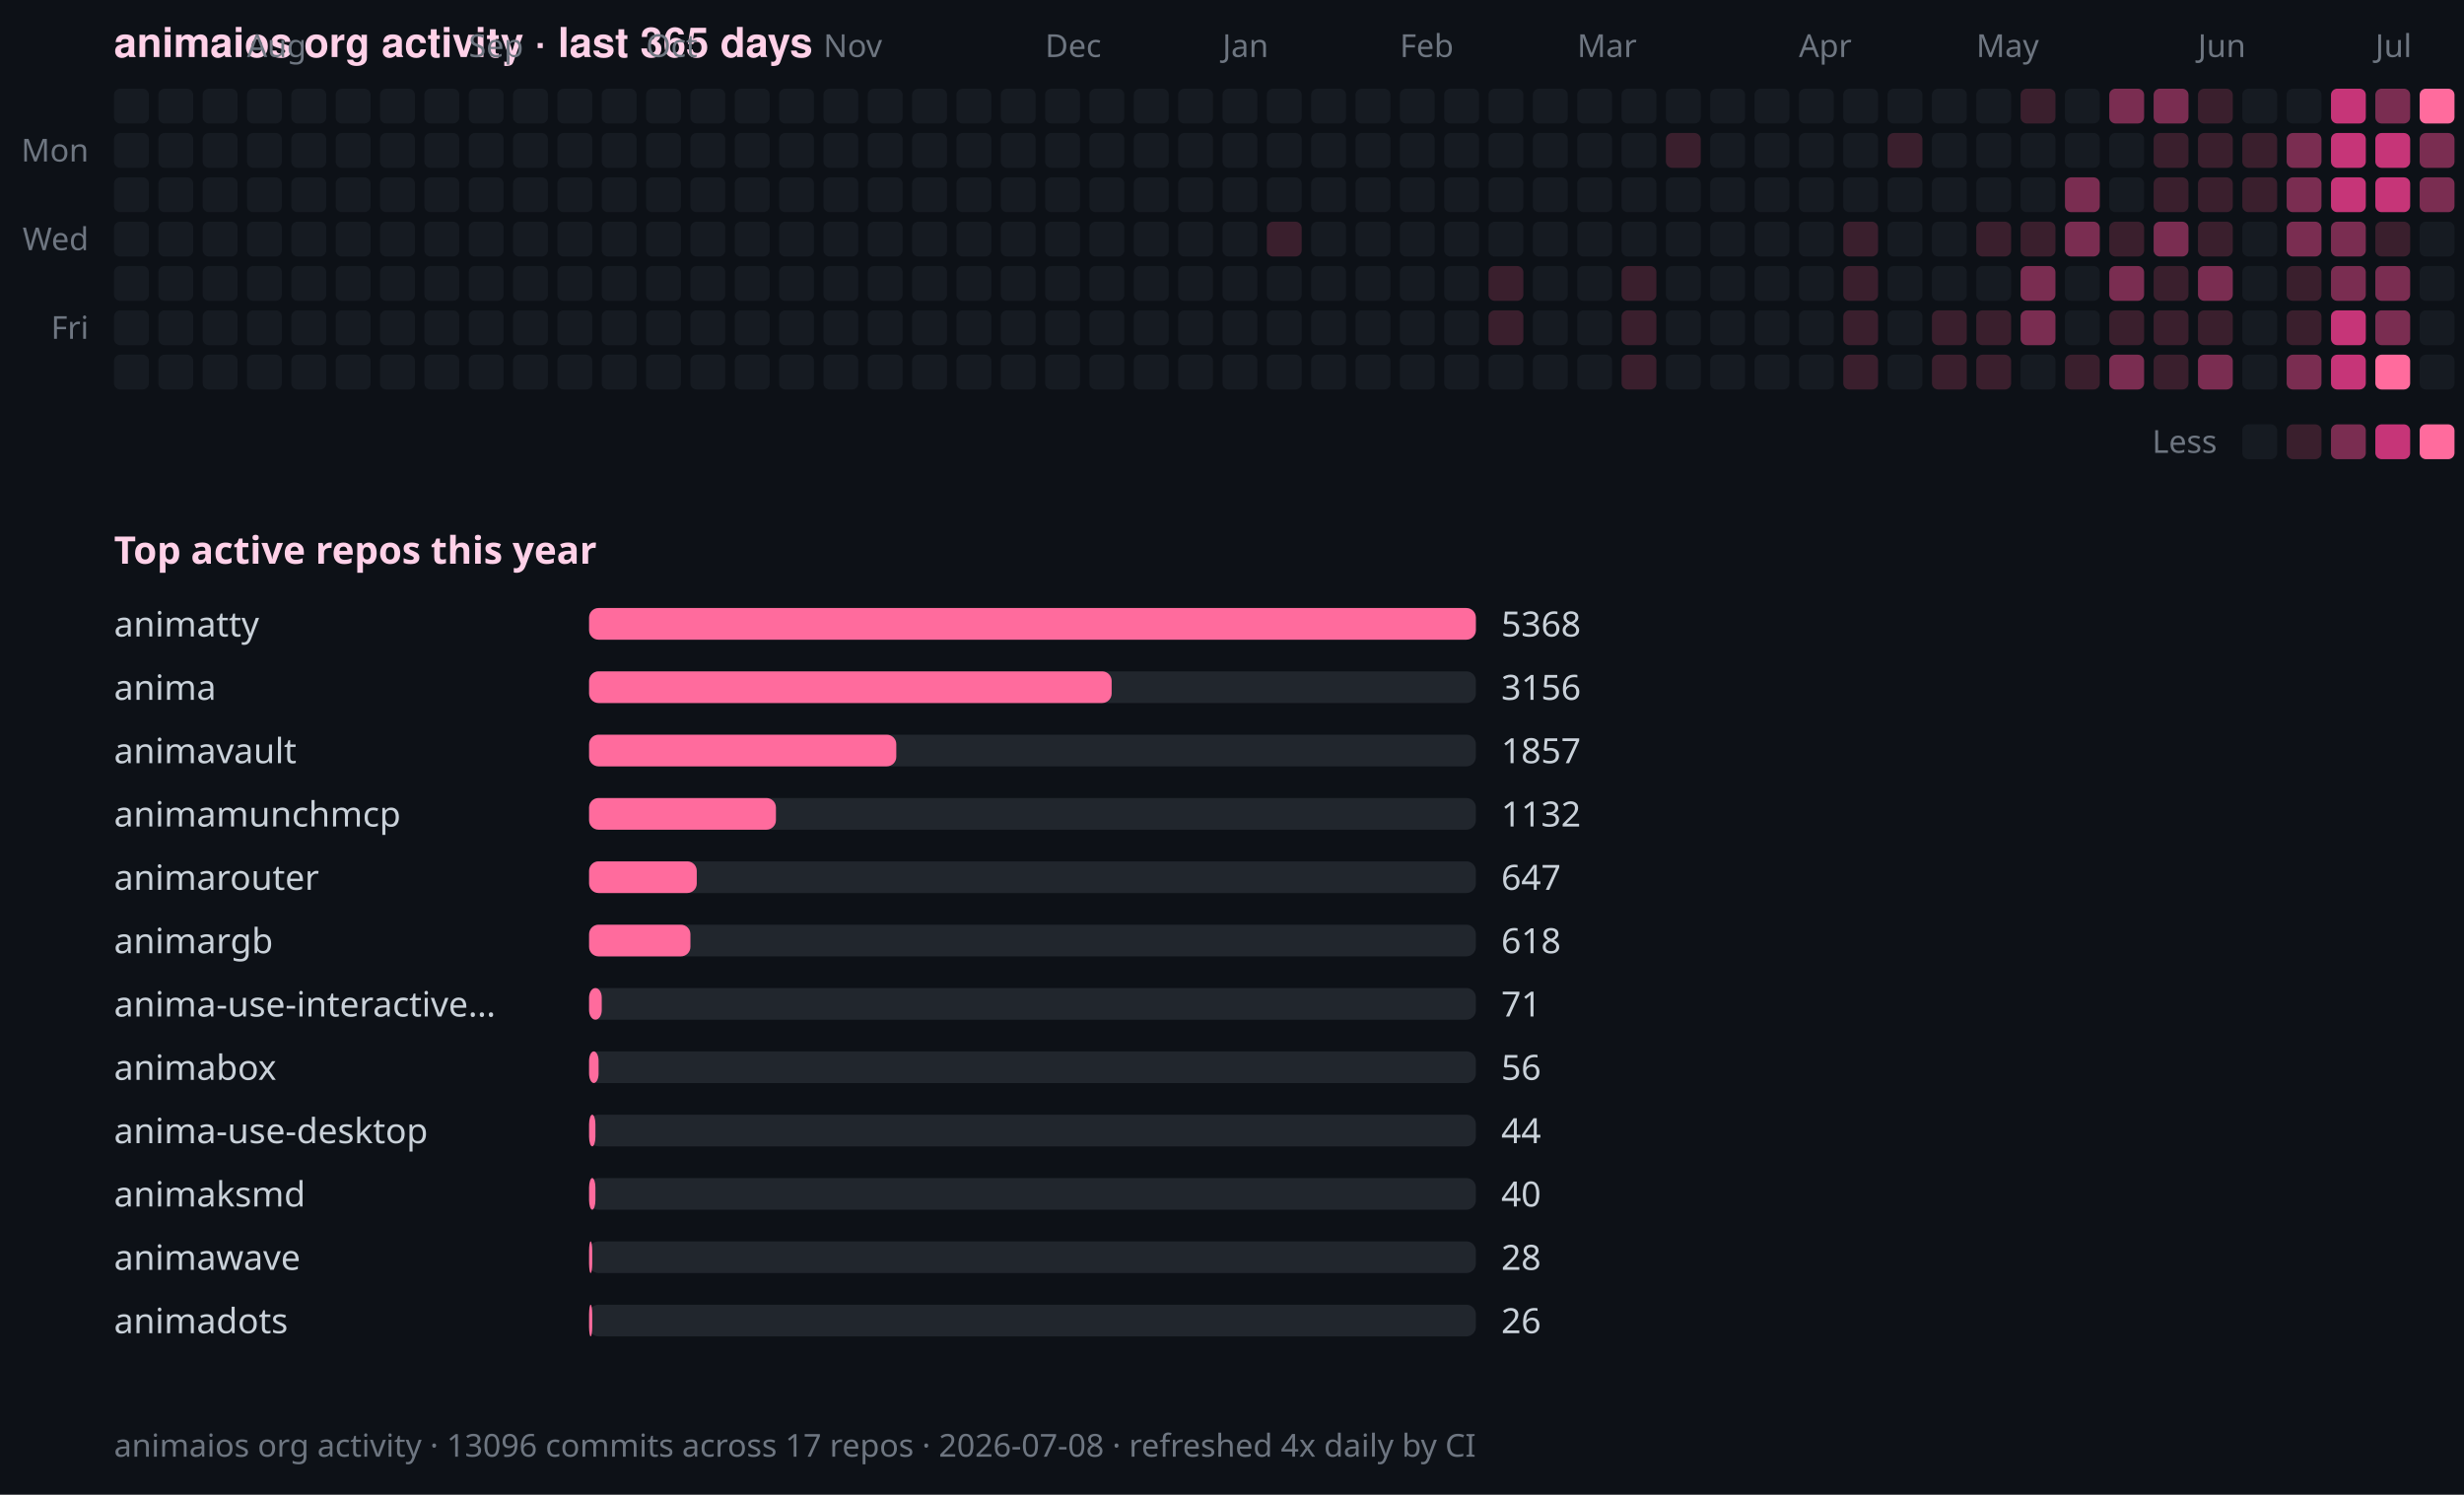
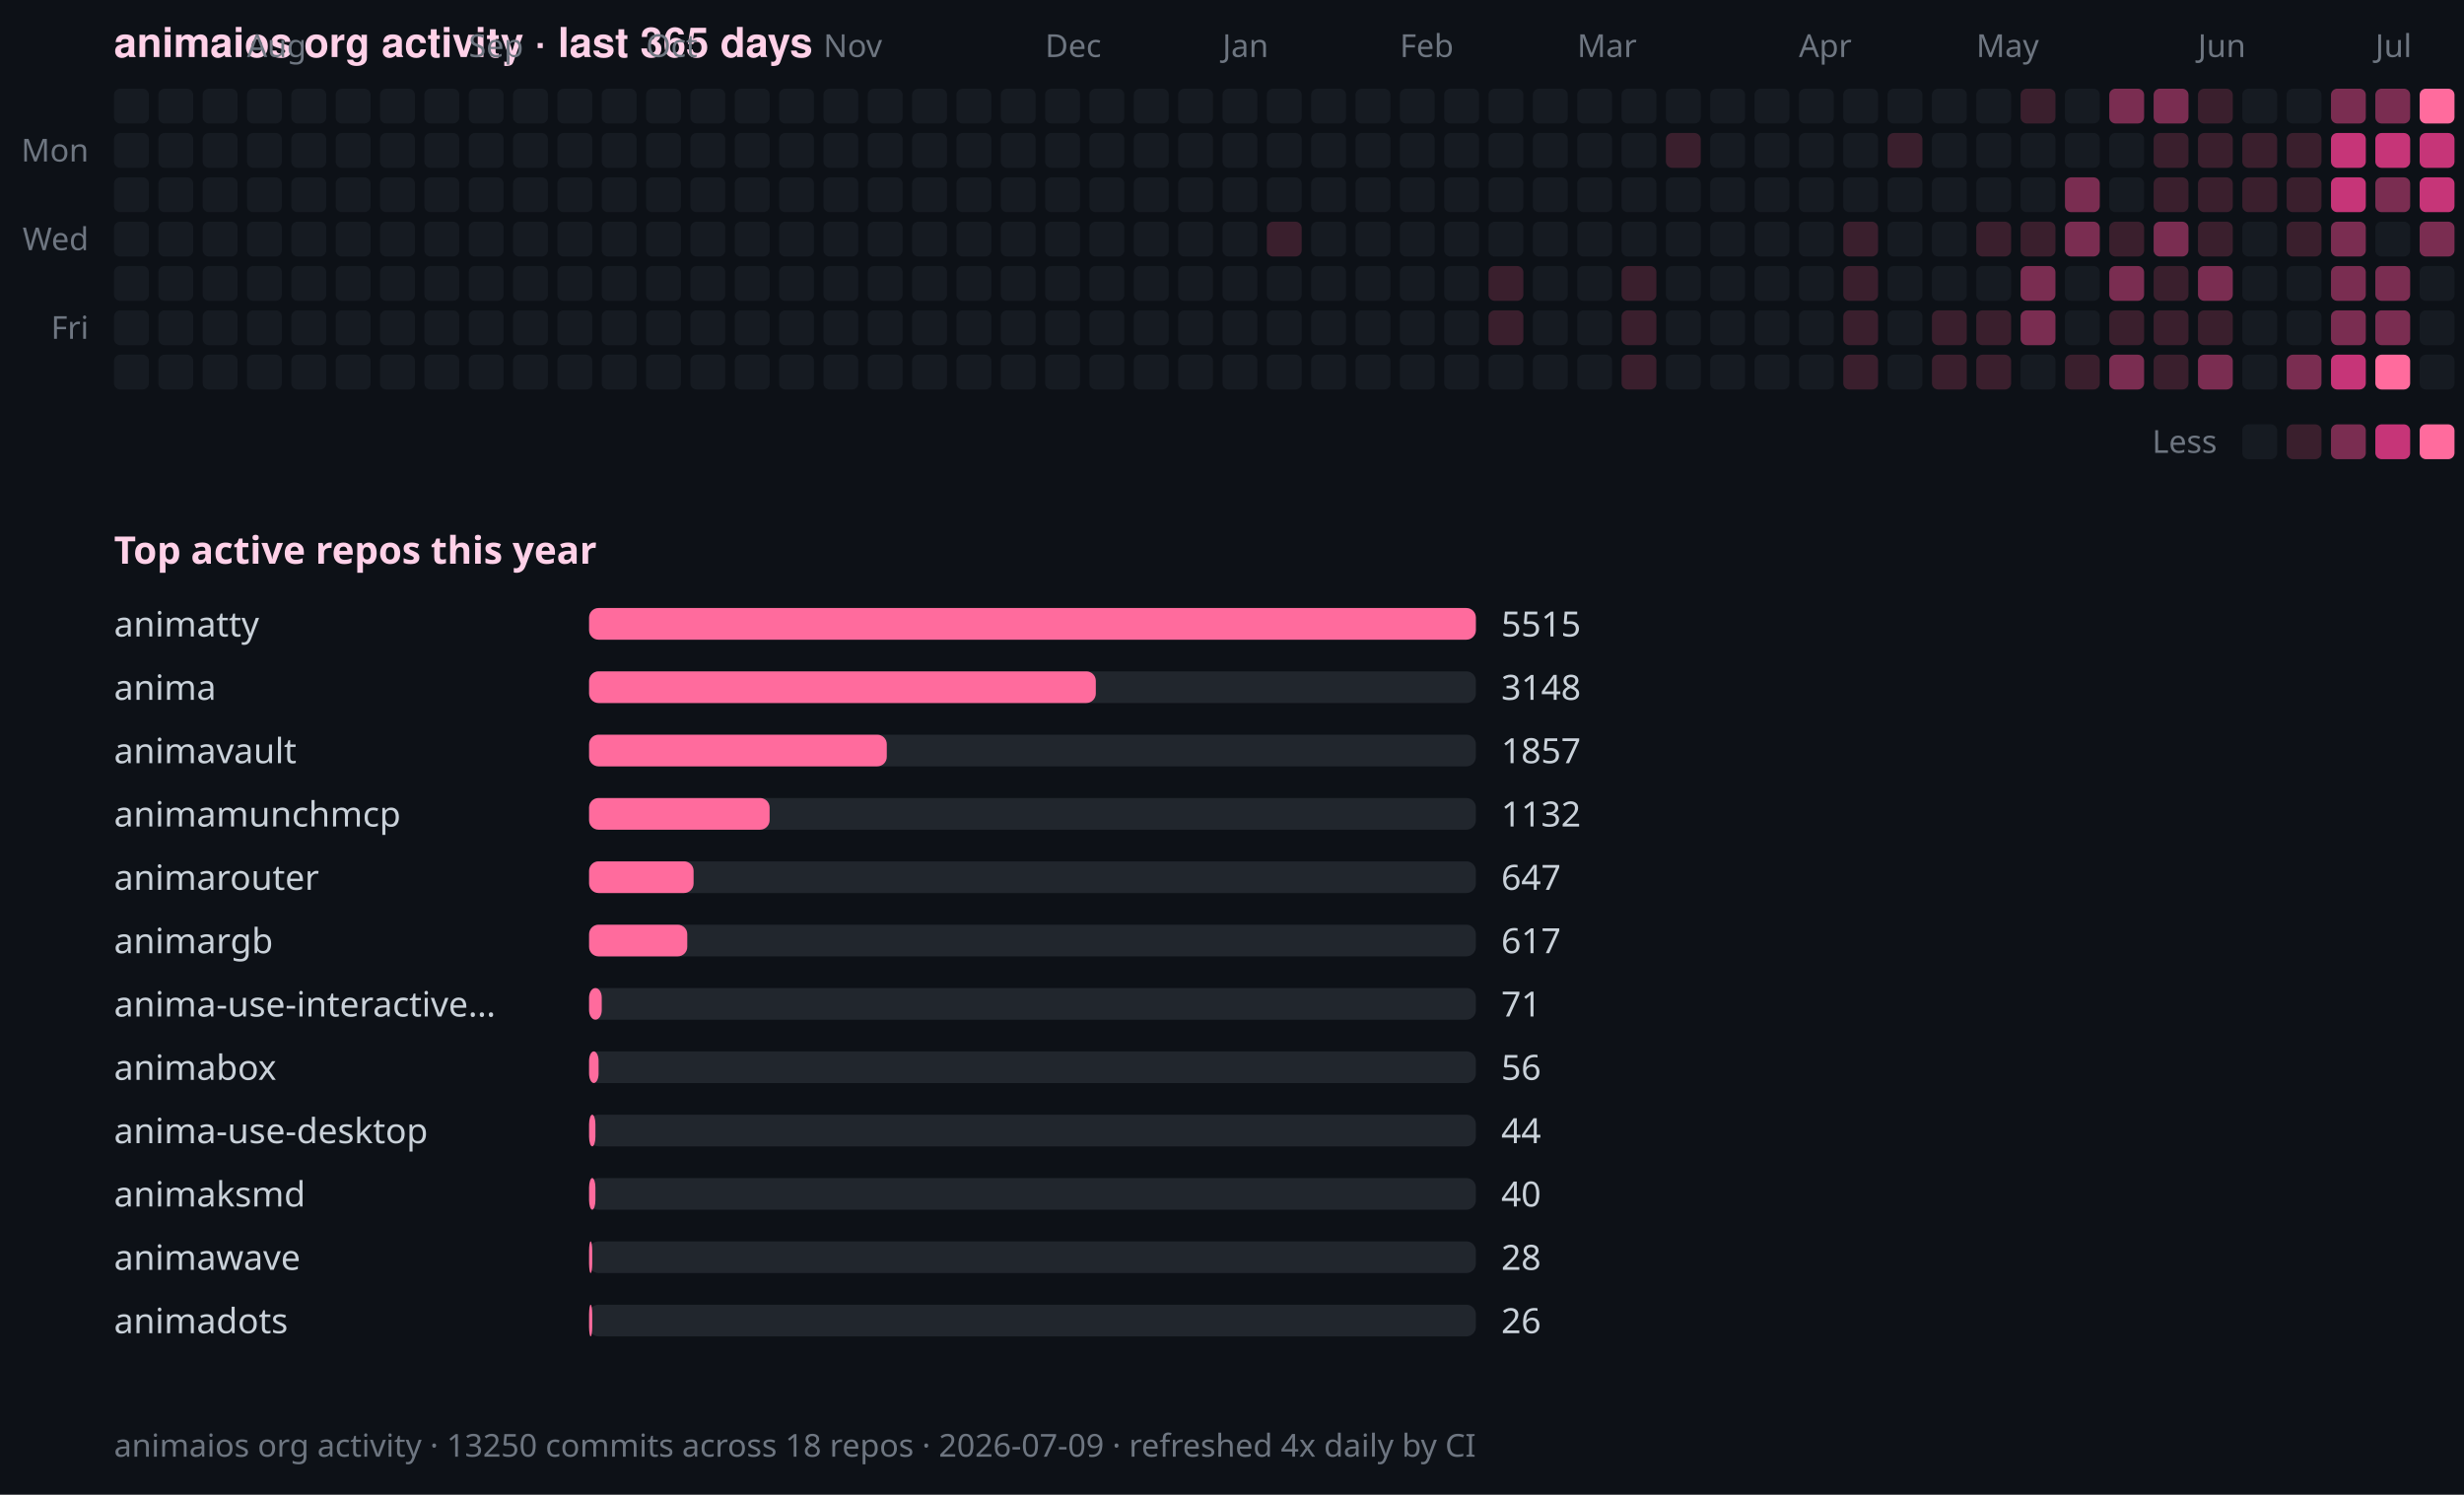
<svg xmlns="http://www.w3.org/2000/svg" width="778" height="472" viewBox="0 0 778 472" role="img" aria-label="animaios org commit activity over the last 365 days">
  <rect width="778" height="472" fill="#0d1117" />
  <text x="36" y="18" fill="#ffd1e8" font-family="-apple-system, BlinkMacSystemFont, 'Segoe UI', Helvetica, Arial, sans-serif" font-size="13" font-weight="600">animaios org activity · last 365 days</text>
  <text x="78" y="18" fill="#6e7681" font-family="ui-sans-serif, system-ui, sans-serif" font-size="10">Aug</text>
  <text x="148" y="18" fill="#6e7681" font-family="ui-sans-serif, system-ui, sans-serif" font-size="10">Sep</text>
  <text x="204" y="18" fill="#6e7681" font-family="ui-sans-serif, system-ui, sans-serif" font-size="10">Oct</text>
  <text x="260" y="18" fill="#6e7681" font-family="ui-sans-serif, system-ui, sans-serif" font-size="10">Nov</text>
  <text x="330" y="18" fill="#6e7681" font-family="ui-sans-serif, system-ui, sans-serif" font-size="10">Dec</text>
  <text x="386" y="18" fill="#6e7681" font-family="ui-sans-serif, system-ui, sans-serif" font-size="10">Jan</text>
  <text x="442" y="18" fill="#6e7681" font-family="ui-sans-serif, system-ui, sans-serif" font-size="10">Feb</text>
  <text x="498" y="18" fill="#6e7681" font-family="ui-sans-serif, system-ui, sans-serif" font-size="10">Mar</text>
  <text x="568" y="18" fill="#6e7681" font-family="ui-sans-serif, system-ui, sans-serif" font-size="10">Apr</text>
  <text x="624" y="18" fill="#6e7681" font-family="ui-sans-serif, system-ui, sans-serif" font-size="10">May</text>
  <text x="694" y="18" fill="#6e7681" font-family="ui-sans-serif, system-ui, sans-serif" font-size="10">Jun</text>
  <text x="750" y="18" fill="#6e7681" font-family="ui-sans-serif, system-ui, sans-serif" font-size="10">Jul</text>
  <text x="28" y="51" text-anchor="end" fill="#6e7681" font-family="ui-sans-serif, system-ui, sans-serif" font-size="10">Mon</text>
  <text x="28" y="79" text-anchor="end" fill="#6e7681" font-family="ui-sans-serif, system-ui, sans-serif" font-size="10">Wed</text>
  <text x="28" y="107" text-anchor="end" fill="#6e7681" font-family="ui-sans-serif, system-ui, sans-serif" font-size="10">Fri</text>
  <rect x="36" y="28" width="11" height="11" rx="2" ry="2" fill="#161b22" />
  <rect x="50" y="28" width="11" height="11" rx="2" ry="2" fill="#161b22" />
  <rect x="64" y="28" width="11" height="11" rx="2" ry="2" fill="#161b22" />
  <rect x="78" y="28" width="11" height="11" rx="2" ry="2" fill="#161b22" />
  <rect x="92" y="28" width="11" height="11" rx="2" ry="2" fill="#161b22" />
  <rect x="106" y="28" width="11" height="11" rx="2" ry="2" fill="#161b22" />
  <rect x="120" y="28" width="11" height="11" rx="2" ry="2" fill="#161b22" />
  <rect x="134" y="28" width="11" height="11" rx="2" ry="2" fill="#161b22" />
  <rect x="148" y="28" width="11" height="11" rx="2" ry="2" fill="#161b22" />
  <rect x="162" y="28" width="11" height="11" rx="2" ry="2" fill="#161b22" />
  <rect x="176" y="28" width="11" height="11" rx="2" ry="2" fill="#161b22" />
  <rect x="190" y="28" width="11" height="11" rx="2" ry="2" fill="#161b22" />
  <rect x="204" y="28" width="11" height="11" rx="2" ry="2" fill="#161b22" />
  <rect x="218" y="28" width="11" height="11" rx="2" ry="2" fill="#161b22" />
  <rect x="232" y="28" width="11" height="11" rx="2" ry="2" fill="#161b22" />
  <rect x="246" y="28" width="11" height="11" rx="2" ry="2" fill="#161b22" />
  <rect x="260" y="28" width="11" height="11" rx="2" ry="2" fill="#161b22" />
  <rect x="274" y="28" width="11" height="11" rx="2" ry="2" fill="#161b22" />
  <rect x="288" y="28" width="11" height="11" rx="2" ry="2" fill="#161b22" />
  <rect x="302" y="28" width="11" height="11" rx="2" ry="2" fill="#161b22" />
  <rect x="316" y="28" width="11" height="11" rx="2" ry="2" fill="#161b22" />
  <rect x="330" y="28" width="11" height="11" rx="2" ry="2" fill="#161b22" />
  <rect x="344" y="28" width="11" height="11" rx="2" ry="2" fill="#161b22" />
  <rect x="358" y="28" width="11" height="11" rx="2" ry="2" fill="#161b22" />
  <rect x="372" y="28" width="11" height="11" rx="2" ry="2" fill="#161b22" />
  <rect x="386" y="28" width="11" height="11" rx="2" ry="2" fill="#161b22" />
  <rect x="400" y="28" width="11" height="11" rx="2" ry="2" fill="#161b22" />
  <rect x="414" y="28" width="11" height="11" rx="2" ry="2" fill="#161b22" />
  <rect x="428" y="28" width="11" height="11" rx="2" ry="2" fill="#161b22" />
  <rect x="442" y="28" width="11" height="11" rx="2" ry="2" fill="#161b22" />
  <rect x="456" y="28" width="11" height="11" rx="2" ry="2" fill="#161b22" />
  <rect x="470" y="28" width="11" height="11" rx="2" ry="2" fill="#161b22" />
  <rect x="484" y="28" width="11" height="11" rx="2" ry="2" fill="#161b22" />
  <rect x="498" y="28" width="11" height="11" rx="2" ry="2" fill="#161b22" />
  <rect x="512" y="28" width="11" height="11" rx="2" ry="2" fill="#161b22" />
  <rect x="526" y="28" width="11" height="11" rx="2" ry="2" fill="#161b22" />
  <rect x="540" y="28" width="11" height="11" rx="2" ry="2" fill="#161b22" />
  <rect x="554" y="28" width="11" height="11" rx="2" ry="2" fill="#161b22" />
  <rect x="568" y="28" width="11" height="11" rx="2" ry="2" fill="#161b22" />
  <rect x="582" y="28" width="11" height="11" rx="2" ry="2" fill="#161b22" />
  <rect x="596" y="28" width="11" height="11" rx="2" ry="2" fill="#161b22" />
  <rect x="610" y="28" width="11" height="11" rx="2" ry="2" fill="#161b22" />
  <rect x="624" y="28" width="11" height="11" rx="2" ry="2" fill="#161b22" />
  <rect x="638" y="28" width="11" height="11" rx="2" ry="2" fill="#3a1f2d" />
  <rect x="652" y="28" width="11" height="11" rx="2" ry="2" fill="#161b22" />
  <rect x="666" y="28" width="11" height="11" rx="2" ry="2" fill="#7a2d51" />
  <rect x="680" y="28" width="11" height="11" rx="2" ry="2" fill="#7a2d51" />
  <rect x="694" y="28" width="11" height="11" rx="2" ry="2" fill="#3a1f2d" />
  <rect x="708" y="28" width="11" height="11" rx="2" ry="2" fill="#161b22" />
  <rect x="722" y="28" width="11" height="11" rx="2" ry="2" fill="#161b22" />
-   <rect x="736" y="28" width="11" height="11" rx="2" ry="2" fill="#c63578" />
+   <rect x="736" y="28" width="11" height="11" rx="2" ry="2" fill="#7a2d51" />
  <rect x="750" y="28" width="11" height="11" rx="2" ry="2" fill="#7a2d51" />
  <rect x="764" y="28" width="11" height="11" rx="2" ry="2" fill="#ff6b9d" />
  <rect x="36" y="42" width="11" height="11" rx="2" ry="2" fill="#161b22" />
  <rect x="50" y="42" width="11" height="11" rx="2" ry="2" fill="#161b22" />
  <rect x="64" y="42" width="11" height="11" rx="2" ry="2" fill="#161b22" />
  <rect x="78" y="42" width="11" height="11" rx="2" ry="2" fill="#161b22" />
  <rect x="92" y="42" width="11" height="11" rx="2" ry="2" fill="#161b22" />
  <rect x="106" y="42" width="11" height="11" rx="2" ry="2" fill="#161b22" />
  <rect x="120" y="42" width="11" height="11" rx="2" ry="2" fill="#161b22" />
  <rect x="134" y="42" width="11" height="11" rx="2" ry="2" fill="#161b22" />
  <rect x="148" y="42" width="11" height="11" rx="2" ry="2" fill="#161b22" />
  <rect x="162" y="42" width="11" height="11" rx="2" ry="2" fill="#161b22" />
  <rect x="176" y="42" width="11" height="11" rx="2" ry="2" fill="#161b22" />
  <rect x="190" y="42" width="11" height="11" rx="2" ry="2" fill="#161b22" />
  <rect x="204" y="42" width="11" height="11" rx="2" ry="2" fill="#161b22" />
  <rect x="218" y="42" width="11" height="11" rx="2" ry="2" fill="#161b22" />
  <rect x="232" y="42" width="11" height="11" rx="2" ry="2" fill="#161b22" />
  <rect x="246" y="42" width="11" height="11" rx="2" ry="2" fill="#161b22" />
  <rect x="260" y="42" width="11" height="11" rx="2" ry="2" fill="#161b22" />
  <rect x="274" y="42" width="11" height="11" rx="2" ry="2" fill="#161b22" />
  <rect x="288" y="42" width="11" height="11" rx="2" ry="2" fill="#161b22" />
  <rect x="302" y="42" width="11" height="11" rx="2" ry="2" fill="#161b22" />
  <rect x="316" y="42" width="11" height="11" rx="2" ry="2" fill="#161b22" />
  <rect x="330" y="42" width="11" height="11" rx="2" ry="2" fill="#161b22" />
  <rect x="344" y="42" width="11" height="11" rx="2" ry="2" fill="#161b22" />
  <rect x="358" y="42" width="11" height="11" rx="2" ry="2" fill="#161b22" />
  <rect x="372" y="42" width="11" height="11" rx="2" ry="2" fill="#161b22" />
  <rect x="386" y="42" width="11" height="11" rx="2" ry="2" fill="#161b22" />
  <rect x="400" y="42" width="11" height="11" rx="2" ry="2" fill="#161b22" />
  <rect x="414" y="42" width="11" height="11" rx="2" ry="2" fill="#161b22" />
  <rect x="428" y="42" width="11" height="11" rx="2" ry="2" fill="#161b22" />
  <rect x="442" y="42" width="11" height="11" rx="2" ry="2" fill="#161b22" />
  <rect x="456" y="42" width="11" height="11" rx="2" ry="2" fill="#161b22" />
  <rect x="470" y="42" width="11" height="11" rx="2" ry="2" fill="#161b22" />
  <rect x="484" y="42" width="11" height="11" rx="2" ry="2" fill="#161b22" />
  <rect x="498" y="42" width="11" height="11" rx="2" ry="2" fill="#161b22" />
  <rect x="512" y="42" width="11" height="11" rx="2" ry="2" fill="#161b22" />
  <rect x="526" y="42" width="11" height="11" rx="2" ry="2" fill="#3a1f2d" />
  <rect x="540" y="42" width="11" height="11" rx="2" ry="2" fill="#161b22" />
  <rect x="554" y="42" width="11" height="11" rx="2" ry="2" fill="#161b22" />
  <rect x="568" y="42" width="11" height="11" rx="2" ry="2" fill="#161b22" />
  <rect x="582" y="42" width="11" height="11" rx="2" ry="2" fill="#161b22" />
  <rect x="596" y="42" width="11" height="11" rx="2" ry="2" fill="#3a1f2d" />
  <rect x="610" y="42" width="11" height="11" rx="2" ry="2" fill="#161b22" />
  <rect x="624" y="42" width="11" height="11" rx="2" ry="2" fill="#161b22" />
  <rect x="638" y="42" width="11" height="11" rx="2" ry="2" fill="#161b22" />
  <rect x="652" y="42" width="11" height="11" rx="2" ry="2" fill="#161b22" />
  <rect x="666" y="42" width="11" height="11" rx="2" ry="2" fill="#161b22" />
  <rect x="680" y="42" width="11" height="11" rx="2" ry="2" fill="#3a1f2d" />
  <rect x="694" y="42" width="11" height="11" rx="2" ry="2" fill="#3a1f2d" />
  <rect x="708" y="42" width="11" height="11" rx="2" ry="2" fill="#3a1f2d" />
-   <rect x="722" y="42" width="11" height="11" rx="2" ry="2" fill="#7a2d51" />
+   <rect x="722" y="42" width="11" height="11" rx="2" ry="2" fill="#3a1f2d" />
  <rect x="736" y="42" width="11" height="11" rx="2" ry="2" fill="#c63578" />
  <rect x="750" y="42" width="11" height="11" rx="2" ry="2" fill="#c63578" />
-   <rect x="764" y="42" width="11" height="11" rx="2" ry="2" fill="#7a2d51" />
+   <rect x="764" y="42" width="11" height="11" rx="2" ry="2" fill="#c63578" />
  <rect x="36" y="56" width="11" height="11" rx="2" ry="2" fill="#161b22" />
  <rect x="50" y="56" width="11" height="11" rx="2" ry="2" fill="#161b22" />
  <rect x="64" y="56" width="11" height="11" rx="2" ry="2" fill="#161b22" />
  <rect x="78" y="56" width="11" height="11" rx="2" ry="2" fill="#161b22" />
  <rect x="92" y="56" width="11" height="11" rx="2" ry="2" fill="#161b22" />
  <rect x="106" y="56" width="11" height="11" rx="2" ry="2" fill="#161b22" />
  <rect x="120" y="56" width="11" height="11" rx="2" ry="2" fill="#161b22" />
  <rect x="134" y="56" width="11" height="11" rx="2" ry="2" fill="#161b22" />
  <rect x="148" y="56" width="11" height="11" rx="2" ry="2" fill="#161b22" />
  <rect x="162" y="56" width="11" height="11" rx="2" ry="2" fill="#161b22" />
  <rect x="176" y="56" width="11" height="11" rx="2" ry="2" fill="#161b22" />
  <rect x="190" y="56" width="11" height="11" rx="2" ry="2" fill="#161b22" />
  <rect x="204" y="56" width="11" height="11" rx="2" ry="2" fill="#161b22" />
  <rect x="218" y="56" width="11" height="11" rx="2" ry="2" fill="#161b22" />
  <rect x="232" y="56" width="11" height="11" rx="2" ry="2" fill="#161b22" />
  <rect x="246" y="56" width="11" height="11" rx="2" ry="2" fill="#161b22" />
  <rect x="260" y="56" width="11" height="11" rx="2" ry="2" fill="#161b22" />
  <rect x="274" y="56" width="11" height="11" rx="2" ry="2" fill="#161b22" />
  <rect x="288" y="56" width="11" height="11" rx="2" ry="2" fill="#161b22" />
  <rect x="302" y="56" width="11" height="11" rx="2" ry="2" fill="#161b22" />
  <rect x="316" y="56" width="11" height="11" rx="2" ry="2" fill="#161b22" />
  <rect x="330" y="56" width="11" height="11" rx="2" ry="2" fill="#161b22" />
  <rect x="344" y="56" width="11" height="11" rx="2" ry="2" fill="#161b22" />
  <rect x="358" y="56" width="11" height="11" rx="2" ry="2" fill="#161b22" />
  <rect x="372" y="56" width="11" height="11" rx="2" ry="2" fill="#161b22" />
  <rect x="386" y="56" width="11" height="11" rx="2" ry="2" fill="#161b22" />
  <rect x="400" y="56" width="11" height="11" rx="2" ry="2" fill="#161b22" />
  <rect x="414" y="56" width="11" height="11" rx="2" ry="2" fill="#161b22" />
  <rect x="428" y="56" width="11" height="11" rx="2" ry="2" fill="#161b22" />
  <rect x="442" y="56" width="11" height="11" rx="2" ry="2" fill="#161b22" />
  <rect x="456" y="56" width="11" height="11" rx="2" ry="2" fill="#161b22" />
  <rect x="470" y="56" width="11" height="11" rx="2" ry="2" fill="#161b22" />
  <rect x="484" y="56" width="11" height="11" rx="2" ry="2" fill="#161b22" />
  <rect x="498" y="56" width="11" height="11" rx="2" ry="2" fill="#161b22" />
  <rect x="512" y="56" width="11" height="11" rx="2" ry="2" fill="#161b22" />
  <rect x="526" y="56" width="11" height="11" rx="2" ry="2" fill="#161b22" />
  <rect x="540" y="56" width="11" height="11" rx="2" ry="2" fill="#161b22" />
  <rect x="554" y="56" width="11" height="11" rx="2" ry="2" fill="#161b22" />
  <rect x="568" y="56" width="11" height="11" rx="2" ry="2" fill="#161b22" />
  <rect x="582" y="56" width="11" height="11" rx="2" ry="2" fill="#161b22" />
  <rect x="596" y="56" width="11" height="11" rx="2" ry="2" fill="#161b22" />
  <rect x="610" y="56" width="11" height="11" rx="2" ry="2" fill="#161b22" />
  <rect x="624" y="56" width="11" height="11" rx="2" ry="2" fill="#161b22" />
  <rect x="638" y="56" width="11" height="11" rx="2" ry="2" fill="#161b22" />
  <rect x="652" y="56" width="11" height="11" rx="2" ry="2" fill="#7a2d51" />
  <rect x="666" y="56" width="11" height="11" rx="2" ry="2" fill="#161b22" />
  <rect x="680" y="56" width="11" height="11" rx="2" ry="2" fill="#3a1f2d" />
  <rect x="694" y="56" width="11" height="11" rx="2" ry="2" fill="#3a1f2d" />
  <rect x="708" y="56" width="11" height="11" rx="2" ry="2" fill="#3a1f2d" />
-   <rect x="722" y="56" width="11" height="11" rx="2" ry="2" fill="#7a2d51" />
+   <rect x="722" y="56" width="11" height="11" rx="2" ry="2" fill="#3a1f2d" />
  <rect x="736" y="56" width="11" height="11" rx="2" ry="2" fill="#c63578" />
-   <rect x="750" y="56" width="11" height="11" rx="2" ry="2" fill="#c63578" />
-   <rect x="764" y="56" width="11" height="11" rx="2" ry="2" fill="#7a2d51" />
+   <rect x="750" y="56" width="11" height="11" rx="2" ry="2" fill="#7a2d51" />
+   <rect x="764" y="56" width="11" height="11" rx="2" ry="2" fill="#c63578" />
  <rect x="36" y="70" width="11" height="11" rx="2" ry="2" fill="#161b22" />
  <rect x="50" y="70" width="11" height="11" rx="2" ry="2" fill="#161b22" />
  <rect x="64" y="70" width="11" height="11" rx="2" ry="2" fill="#161b22" />
  <rect x="78" y="70" width="11" height="11" rx="2" ry="2" fill="#161b22" />
  <rect x="92" y="70" width="11" height="11" rx="2" ry="2" fill="#161b22" />
  <rect x="106" y="70" width="11" height="11" rx="2" ry="2" fill="#161b22" />
  <rect x="120" y="70" width="11" height="11" rx="2" ry="2" fill="#161b22" />
  <rect x="134" y="70" width="11" height="11" rx="2" ry="2" fill="#161b22" />
  <rect x="148" y="70" width="11" height="11" rx="2" ry="2" fill="#161b22" />
  <rect x="162" y="70" width="11" height="11" rx="2" ry="2" fill="#161b22" />
  <rect x="176" y="70" width="11" height="11" rx="2" ry="2" fill="#161b22" />
  <rect x="190" y="70" width="11" height="11" rx="2" ry="2" fill="#161b22" />
  <rect x="204" y="70" width="11" height="11" rx="2" ry="2" fill="#161b22" />
  <rect x="218" y="70" width="11" height="11" rx="2" ry="2" fill="#161b22" />
  <rect x="232" y="70" width="11" height="11" rx="2" ry="2" fill="#161b22" />
  <rect x="246" y="70" width="11" height="11" rx="2" ry="2" fill="#161b22" />
  <rect x="260" y="70" width="11" height="11" rx="2" ry="2" fill="#161b22" />
  <rect x="274" y="70" width="11" height="11" rx="2" ry="2" fill="#161b22" />
  <rect x="288" y="70" width="11" height="11" rx="2" ry="2" fill="#161b22" />
  <rect x="302" y="70" width="11" height="11" rx="2" ry="2" fill="#161b22" />
  <rect x="316" y="70" width="11" height="11" rx="2" ry="2" fill="#161b22" />
  <rect x="330" y="70" width="11" height="11" rx="2" ry="2" fill="#161b22" />
  <rect x="344" y="70" width="11" height="11" rx="2" ry="2" fill="#161b22" />
  <rect x="358" y="70" width="11" height="11" rx="2" ry="2" fill="#161b22" />
  <rect x="372" y="70" width="11" height="11" rx="2" ry="2" fill="#161b22" />
  <rect x="386" y="70" width="11" height="11" rx="2" ry="2" fill="#161b22" />
  <rect x="400" y="70" width="11" height="11" rx="2" ry="2" fill="#3a1f2d" />
  <rect x="414" y="70" width="11" height="11" rx="2" ry="2" fill="#161b22" />
  <rect x="428" y="70" width="11" height="11" rx="2" ry="2" fill="#161b22" />
  <rect x="442" y="70" width="11" height="11" rx="2" ry="2" fill="#161b22" />
  <rect x="456" y="70" width="11" height="11" rx="2" ry="2" fill="#161b22" />
  <rect x="470" y="70" width="11" height="11" rx="2" ry="2" fill="#161b22" />
  <rect x="484" y="70" width="11" height="11" rx="2" ry="2" fill="#161b22" />
  <rect x="498" y="70" width="11" height="11" rx="2" ry="2" fill="#161b22" />
  <rect x="512" y="70" width="11" height="11" rx="2" ry="2" fill="#161b22" />
  <rect x="526" y="70" width="11" height="11" rx="2" ry="2" fill="#161b22" />
  <rect x="540" y="70" width="11" height="11" rx="2" ry="2" fill="#161b22" />
  <rect x="554" y="70" width="11" height="11" rx="2" ry="2" fill="#161b22" />
  <rect x="568" y="70" width="11" height="11" rx="2" ry="2" fill="#161b22" />
  <rect x="582" y="70" width="11" height="11" rx="2" ry="2" fill="#3a1f2d" />
  <rect x="596" y="70" width="11" height="11" rx="2" ry="2" fill="#161b22" />
  <rect x="610" y="70" width="11" height="11" rx="2" ry="2" fill="#161b22" />
  <rect x="624" y="70" width="11" height="11" rx="2" ry="2" fill="#3a1f2d" />
  <rect x="638" y="70" width="11" height="11" rx="2" ry="2" fill="#3a1f2d" />
  <rect x="652" y="70" width="11" height="11" rx="2" ry="2" fill="#7a2d51" />
  <rect x="666" y="70" width="11" height="11" rx="2" ry="2" fill="#3a1f2d" />
  <rect x="680" y="70" width="11" height="11" rx="2" ry="2" fill="#7a2d51" />
  <rect x="694" y="70" width="11" height="11" rx="2" ry="2" fill="#3a1f2d" />
  <rect x="708" y="70" width="11" height="11" rx="2" ry="2" fill="#161b22" />
-   <rect x="722" y="70" width="11" height="11" rx="2" ry="2" fill="#7a2d51" />
+   <rect x="722" y="70" width="11" height="11" rx="2" ry="2" fill="#3a1f2d" />
  <rect x="736" y="70" width="11" height="11" rx="2" ry="2" fill="#7a2d51" />
-   <rect x="750" y="70" width="11" height="11" rx="2" ry="2" fill="#3a1f2d" />
-   <rect x="764" y="70" width="11" height="11" rx="2" ry="2" fill="#161b22" />
+   <rect x="750" y="70" width="11" height="11" rx="2" ry="2" fill="#161b22" />
+   <rect x="764" y="70" width="11" height="11" rx="2" ry="2" fill="#7a2d51" />
  <rect x="36" y="84" width="11" height="11" rx="2" ry="2" fill="#161b22" />
  <rect x="50" y="84" width="11" height="11" rx="2" ry="2" fill="#161b22" />
  <rect x="64" y="84" width="11" height="11" rx="2" ry="2" fill="#161b22" />
  <rect x="78" y="84" width="11" height="11" rx="2" ry="2" fill="#161b22" />
  <rect x="92" y="84" width="11" height="11" rx="2" ry="2" fill="#161b22" />
  <rect x="106" y="84" width="11" height="11" rx="2" ry="2" fill="#161b22" />
  <rect x="120" y="84" width="11" height="11" rx="2" ry="2" fill="#161b22" />
  <rect x="134" y="84" width="11" height="11" rx="2" ry="2" fill="#161b22" />
  <rect x="148" y="84" width="11" height="11" rx="2" ry="2" fill="#161b22" />
  <rect x="162" y="84" width="11" height="11" rx="2" ry="2" fill="#161b22" />
  <rect x="176" y="84" width="11" height="11" rx="2" ry="2" fill="#161b22" />
  <rect x="190" y="84" width="11" height="11" rx="2" ry="2" fill="#161b22" />
  <rect x="204" y="84" width="11" height="11" rx="2" ry="2" fill="#161b22" />
  <rect x="218" y="84" width="11" height="11" rx="2" ry="2" fill="#161b22" />
  <rect x="232" y="84" width="11" height="11" rx="2" ry="2" fill="#161b22" />
  <rect x="246" y="84" width="11" height="11" rx="2" ry="2" fill="#161b22" />
  <rect x="260" y="84" width="11" height="11" rx="2" ry="2" fill="#161b22" />
  <rect x="274" y="84" width="11" height="11" rx="2" ry="2" fill="#161b22" />
  <rect x="288" y="84" width="11" height="11" rx="2" ry="2" fill="#161b22" />
  <rect x="302" y="84" width="11" height="11" rx="2" ry="2" fill="#161b22" />
  <rect x="316" y="84" width="11" height="11" rx="2" ry="2" fill="#161b22" />
  <rect x="330" y="84" width="11" height="11" rx="2" ry="2" fill="#161b22" />
  <rect x="344" y="84" width="11" height="11" rx="2" ry="2" fill="#161b22" />
  <rect x="358" y="84" width="11" height="11" rx="2" ry="2" fill="#161b22" />
  <rect x="372" y="84" width="11" height="11" rx="2" ry="2" fill="#161b22" />
  <rect x="386" y="84" width="11" height="11" rx="2" ry="2" fill="#161b22" />
  <rect x="400" y="84" width="11" height="11" rx="2" ry="2" fill="#161b22" />
  <rect x="414" y="84" width="11" height="11" rx="2" ry="2" fill="#161b22" />
  <rect x="428" y="84" width="11" height="11" rx="2" ry="2" fill="#161b22" />
  <rect x="442" y="84" width="11" height="11" rx="2" ry="2" fill="#161b22" />
  <rect x="456" y="84" width="11" height="11" rx="2" ry="2" fill="#161b22" />
  <rect x="470" y="84" width="11" height="11" rx="2" ry="2" fill="#3a1f2d" />
  <rect x="484" y="84" width="11" height="11" rx="2" ry="2" fill="#161b22" />
  <rect x="498" y="84" width="11" height="11" rx="2" ry="2" fill="#161b22" />
  <rect x="512" y="84" width="11" height="11" rx="2" ry="2" fill="#3a1f2d" />
  <rect x="526" y="84" width="11" height="11" rx="2" ry="2" fill="#161b22" />
  <rect x="540" y="84" width="11" height="11" rx="2" ry="2" fill="#161b22" />
  <rect x="554" y="84" width="11" height="11" rx="2" ry="2" fill="#161b22" />
  <rect x="568" y="84" width="11" height="11" rx="2" ry="2" fill="#161b22" />
  <rect x="582" y="84" width="11" height="11" rx="2" ry="2" fill="#3a1f2d" />
  <rect x="596" y="84" width="11" height="11" rx="2" ry="2" fill="#161b22" />
  <rect x="610" y="84" width="11" height="11" rx="2" ry="2" fill="#161b22" />
  <rect x="624" y="84" width="11" height="11" rx="2" ry="2" fill="#161b22" />
  <rect x="638" y="84" width="11" height="11" rx="2" ry="2" fill="#7a2d51" />
  <rect x="652" y="84" width="11" height="11" rx="2" ry="2" fill="#161b22" />
  <rect x="666" y="84" width="11" height="11" rx="2" ry="2" fill="#7a2d51" />
  <rect x="680" y="84" width="11" height="11" rx="2" ry="2" fill="#3a1f2d" />
  <rect x="694" y="84" width="11" height="11" rx="2" ry="2" fill="#7a2d51" />
  <rect x="708" y="84" width="11" height="11" rx="2" ry="2" fill="#161b22" />
-   <rect x="722" y="84" width="11" height="11" rx="2" ry="2" fill="#3a1f2d" />
+   <rect x="722" y="84" width="11" height="11" rx="2" ry="2" fill="#161b22" />
  <rect x="736" y="84" width="11" height="11" rx="2" ry="2" fill="#7a2d51" />
  <rect x="750" y="84" width="11" height="11" rx="2" ry="2" fill="#7a2d51" />
  <rect x="764" y="84" width="11" height="11" rx="2" ry="2" fill="#161b22" />
  <rect x="36" y="98" width="11" height="11" rx="2" ry="2" fill="#161b22" />
  <rect x="50" y="98" width="11" height="11" rx="2" ry="2" fill="#161b22" />
  <rect x="64" y="98" width="11" height="11" rx="2" ry="2" fill="#161b22" />
  <rect x="78" y="98" width="11" height="11" rx="2" ry="2" fill="#161b22" />
  <rect x="92" y="98" width="11" height="11" rx="2" ry="2" fill="#161b22" />
  <rect x="106" y="98" width="11" height="11" rx="2" ry="2" fill="#161b22" />
  <rect x="120" y="98" width="11" height="11" rx="2" ry="2" fill="#161b22" />
  <rect x="134" y="98" width="11" height="11" rx="2" ry="2" fill="#161b22" />
  <rect x="148" y="98" width="11" height="11" rx="2" ry="2" fill="#161b22" />
  <rect x="162" y="98" width="11" height="11" rx="2" ry="2" fill="#161b22" />
  <rect x="176" y="98" width="11" height="11" rx="2" ry="2" fill="#161b22" />
  <rect x="190" y="98" width="11" height="11" rx="2" ry="2" fill="#161b22" />
  <rect x="204" y="98" width="11" height="11" rx="2" ry="2" fill="#161b22" />
  <rect x="218" y="98" width="11" height="11" rx="2" ry="2" fill="#161b22" />
  <rect x="232" y="98" width="11" height="11" rx="2" ry="2" fill="#161b22" />
  <rect x="246" y="98" width="11" height="11" rx="2" ry="2" fill="#161b22" />
  <rect x="260" y="98" width="11" height="11" rx="2" ry="2" fill="#161b22" />
  <rect x="274" y="98" width="11" height="11" rx="2" ry="2" fill="#161b22" />
  <rect x="288" y="98" width="11" height="11" rx="2" ry="2" fill="#161b22" />
  <rect x="302" y="98" width="11" height="11" rx="2" ry="2" fill="#161b22" />
  <rect x="316" y="98" width="11" height="11" rx="2" ry="2" fill="#161b22" />
  <rect x="330" y="98" width="11" height="11" rx="2" ry="2" fill="#161b22" />
  <rect x="344" y="98" width="11" height="11" rx="2" ry="2" fill="#161b22" />
  <rect x="358" y="98" width="11" height="11" rx="2" ry="2" fill="#161b22" />
  <rect x="372" y="98" width="11" height="11" rx="2" ry="2" fill="#161b22" />
  <rect x="386" y="98" width="11" height="11" rx="2" ry="2" fill="#161b22" />
  <rect x="400" y="98" width="11" height="11" rx="2" ry="2" fill="#161b22" />
  <rect x="414" y="98" width="11" height="11" rx="2" ry="2" fill="#161b22" />
  <rect x="428" y="98" width="11" height="11" rx="2" ry="2" fill="#161b22" />
  <rect x="442" y="98" width="11" height="11" rx="2" ry="2" fill="#161b22" />
  <rect x="456" y="98" width="11" height="11" rx="2" ry="2" fill="#161b22" />
  <rect x="470" y="98" width="11" height="11" rx="2" ry="2" fill="#3a1f2d" />
  <rect x="484" y="98" width="11" height="11" rx="2" ry="2" fill="#161b22" />
  <rect x="498" y="98" width="11" height="11" rx="2" ry="2" fill="#161b22" />
  <rect x="512" y="98" width="11" height="11" rx="2" ry="2" fill="#3a1f2d" />
  <rect x="526" y="98" width="11" height="11" rx="2" ry="2" fill="#161b22" />
  <rect x="540" y="98" width="11" height="11" rx="2" ry="2" fill="#161b22" />
  <rect x="554" y="98" width="11" height="11" rx="2" ry="2" fill="#161b22" />
  <rect x="568" y="98" width="11" height="11" rx="2" ry="2" fill="#161b22" />
  <rect x="582" y="98" width="11" height="11" rx="2" ry="2" fill="#3a1f2d" />
  <rect x="596" y="98" width="11" height="11" rx="2" ry="2" fill="#161b22" />
  <rect x="610" y="98" width="11" height="11" rx="2" ry="2" fill="#3a1f2d" />
  <rect x="624" y="98" width="11" height="11" rx="2" ry="2" fill="#3a1f2d" />
  <rect x="638" y="98" width="11" height="11" rx="2" ry="2" fill="#7a2d51" />
  <rect x="652" y="98" width="11" height="11" rx="2" ry="2" fill="#161b22" />
  <rect x="666" y="98" width="11" height="11" rx="2" ry="2" fill="#3a1f2d" />
  <rect x="680" y="98" width="11" height="11" rx="2" ry="2" fill="#3a1f2d" />
  <rect x="694" y="98" width="11" height="11" rx="2" ry="2" fill="#3a1f2d" />
  <rect x="708" y="98" width="11" height="11" rx="2" ry="2" fill="#161b22" />
-   <rect x="722" y="98" width="11" height="11" rx="2" ry="2" fill="#3a1f2d" />
-   <rect x="736" y="98" width="11" height="11" rx="2" ry="2" fill="#c63578" />
+   <rect x="722" y="98" width="11" height="11" rx="2" ry="2" fill="#161b22" />
+   <rect x="736" y="98" width="11" height="11" rx="2" ry="2" fill="#7a2d51" />
  <rect x="750" y="98" width="11" height="11" rx="2" ry="2" fill="#7a2d51" />
  <rect x="764" y="98" width="11" height="11" rx="2" ry="2" fill="#161b22" />
  <rect x="36" y="112" width="11" height="11" rx="2" ry="2" fill="#161b22" />
  <rect x="50" y="112" width="11" height="11" rx="2" ry="2" fill="#161b22" />
  <rect x="64" y="112" width="11" height="11" rx="2" ry="2" fill="#161b22" />
  <rect x="78" y="112" width="11" height="11" rx="2" ry="2" fill="#161b22" />
  <rect x="92" y="112" width="11" height="11" rx="2" ry="2" fill="#161b22" />
  <rect x="106" y="112" width="11" height="11" rx="2" ry="2" fill="#161b22" />
  <rect x="120" y="112" width="11" height="11" rx="2" ry="2" fill="#161b22" />
  <rect x="134" y="112" width="11" height="11" rx="2" ry="2" fill="#161b22" />
  <rect x="148" y="112" width="11" height="11" rx="2" ry="2" fill="#161b22" />
  <rect x="162" y="112" width="11" height="11" rx="2" ry="2" fill="#161b22" />
  <rect x="176" y="112" width="11" height="11" rx="2" ry="2" fill="#161b22" />
  <rect x="190" y="112" width="11" height="11" rx="2" ry="2" fill="#161b22" />
  <rect x="204" y="112" width="11" height="11" rx="2" ry="2" fill="#161b22" />
  <rect x="218" y="112" width="11" height="11" rx="2" ry="2" fill="#161b22" />
  <rect x="232" y="112" width="11" height="11" rx="2" ry="2" fill="#161b22" />
  <rect x="246" y="112" width="11" height="11" rx="2" ry="2" fill="#161b22" />
  <rect x="260" y="112" width="11" height="11" rx="2" ry="2" fill="#161b22" />
  <rect x="274" y="112" width="11" height="11" rx="2" ry="2" fill="#161b22" />
  <rect x="288" y="112" width="11" height="11" rx="2" ry="2" fill="#161b22" />
  <rect x="302" y="112" width="11" height="11" rx="2" ry="2" fill="#161b22" />
  <rect x="316" y="112" width="11" height="11" rx="2" ry="2" fill="#161b22" />
  <rect x="330" y="112" width="11" height="11" rx="2" ry="2" fill="#161b22" />
  <rect x="344" y="112" width="11" height="11" rx="2" ry="2" fill="#161b22" />
  <rect x="358" y="112" width="11" height="11" rx="2" ry="2" fill="#161b22" />
  <rect x="372" y="112" width="11" height="11" rx="2" ry="2" fill="#161b22" />
  <rect x="386" y="112" width="11" height="11" rx="2" ry="2" fill="#161b22" />
  <rect x="400" y="112" width="11" height="11" rx="2" ry="2" fill="#161b22" />
  <rect x="414" y="112" width="11" height="11" rx="2" ry="2" fill="#161b22" />
  <rect x="428" y="112" width="11" height="11" rx="2" ry="2" fill="#161b22" />
  <rect x="442" y="112" width="11" height="11" rx="2" ry="2" fill="#161b22" />
  <rect x="456" y="112" width="11" height="11" rx="2" ry="2" fill="#161b22" />
  <rect x="470" y="112" width="11" height="11" rx="2" ry="2" fill="#161b22" />
  <rect x="484" y="112" width="11" height="11" rx="2" ry="2" fill="#161b22" />
  <rect x="498" y="112" width="11" height="11" rx="2" ry="2" fill="#161b22" />
  <rect x="512" y="112" width="11" height="11" rx="2" ry="2" fill="#3a1f2d" />
  <rect x="526" y="112" width="11" height="11" rx="2" ry="2" fill="#161b22" />
  <rect x="540" y="112" width="11" height="11" rx="2" ry="2" fill="#161b22" />
  <rect x="554" y="112" width="11" height="11" rx="2" ry="2" fill="#161b22" />
  <rect x="568" y="112" width="11" height="11" rx="2" ry="2" fill="#161b22" />
  <rect x="582" y="112" width="11" height="11" rx="2" ry="2" fill="#3a1f2d" />
  <rect x="596" y="112" width="11" height="11" rx="2" ry="2" fill="#161b22" />
  <rect x="610" y="112" width="11" height="11" rx="2" ry="2" fill="#3a1f2d" />
  <rect x="624" y="112" width="11" height="11" rx="2" ry="2" fill="#3a1f2d" />
  <rect x="638" y="112" width="11" height="11" rx="2" ry="2" fill="#161b22" />
  <rect x="652" y="112" width="11" height="11" rx="2" ry="2" fill="#3a1f2d" />
  <rect x="666" y="112" width="11" height="11" rx="2" ry="2" fill="#7a2d51" />
  <rect x="680" y="112" width="11" height="11" rx="2" ry="2" fill="#3a1f2d" />
  <rect x="694" y="112" width="11" height="11" rx="2" ry="2" fill="#7a2d51" />
  <rect x="708" y="112" width="11" height="11" rx="2" ry="2" fill="#161b22" />
  <rect x="722" y="112" width="11" height="11" rx="2" ry="2" fill="#7a2d51" />
  <rect x="736" y="112" width="11" height="11" rx="2" ry="2" fill="#c63578" />
  <rect x="750" y="112" width="11" height="11" rx="2" ry="2" fill="#ff6b9d" />
  <rect x="764" y="112" width="11" height="11" rx="2" ry="2" fill="#161b22" />
  <text x="700" y="143" text-anchor="end" fill="#6e7681" font-family="ui-sans-serif, system-ui, sans-serif" font-size="10">Less</text>
  <rect x="708" y="134" width="11" height="11" rx="2" ry="2" fill="#161b22" />
  <rect x="722" y="134" width="11" height="11" rx="2" ry="2" fill="#3a1f2d" />
  <rect x="736" y="134" width="11" height="11" rx="2" ry="2" fill="#7a2d51" />
  <rect x="750" y="134" width="11" height="11" rx="2" ry="2" fill="#c63578" />
  <rect x="764" y="134" width="11" height="11" rx="2" ry="2" fill="#ff6b9d" />
  <text x="782" y="143" fill="#6e7681" font-family="ui-sans-serif, system-ui, sans-serif" font-size="10">More</text>
  <text x="36" y="178" fill="#ffd1e8" font-family="ui-sans-serif, system-ui, sans-serif" font-size="12" font-weight="600">Top active repos this year</text>
  <rect x="186" y="192" width="280" height="10" rx="3" ry="3" fill="#21262d" />
  <rect x="186" y="192" width="280" height="10" rx="3" ry="3" fill="#ff6b9d" />
-   <text x="474" y="201" fill="#c9d1d9" font-family="ui-sans-serif, system-ui, sans-serif" font-size="11">5368</text>
+   <text x="474" y="201" fill="#c9d1d9" font-family="ui-sans-serif, system-ui, sans-serif" font-size="11">5515</text>
  <text x="36" y="201" fill="#c9d1d9" font-family="ui-sans-serif, system-ui, sans-serif" font-size="11">animatty</text>
  <rect x="186" y="212" width="280" height="10" rx="3" ry="3" fill="#21262d" />
-   <rect x="186" y="212" width="165" height="10" rx="3" ry="3" fill="#ff6b9d" />
-   <text x="474" y="221" fill="#c9d1d9" font-family="ui-sans-serif, system-ui, sans-serif" font-size="11">3156</text>
+   <rect x="186" y="212" width="160" height="10" rx="3" ry="3" fill="#ff6b9d" />
+   <text x="474" y="221" fill="#c9d1d9" font-family="ui-sans-serif, system-ui, sans-serif" font-size="11">3148</text>
  <text x="36" y="221" fill="#c9d1d9" font-family="ui-sans-serif, system-ui, sans-serif" font-size="11">anima</text>
  <rect x="186" y="232" width="280" height="10" rx="3" ry="3" fill="#21262d" />
-   <rect x="186" y="232" width="97" height="10" rx="3" ry="3" fill="#ff6b9d" />
+   <rect x="186" y="232" width="94" height="10" rx="3" ry="3" fill="#ff6b9d" />
  <text x="474" y="241" fill="#c9d1d9" font-family="ui-sans-serif, system-ui, sans-serif" font-size="11">1857</text>
  <text x="36" y="241" fill="#c9d1d9" font-family="ui-sans-serif, system-ui, sans-serif" font-size="11">animavault</text>
  <rect x="186" y="252" width="280" height="10" rx="3" ry="3" fill="#21262d" />
-   <rect x="186" y="252" width="59" height="10" rx="3" ry="3" fill="#ff6b9d" />
+   <rect x="186" y="252" width="57" height="10" rx="3" ry="3" fill="#ff6b9d" />
  <text x="474" y="261" fill="#c9d1d9" font-family="ui-sans-serif, system-ui, sans-serif" font-size="11">1132</text>
  <text x="36" y="261" fill="#c9d1d9" font-family="ui-sans-serif, system-ui, sans-serif" font-size="11">animamunchmcp</text>
  <rect x="186" y="272" width="280" height="10" rx="3" ry="3" fill="#21262d" />
-   <rect x="186" y="272" width="34" height="10" rx="3" ry="3" fill="#ff6b9d" />
+   <rect x="186" y="272" width="33" height="10" rx="3" ry="3" fill="#ff6b9d" />
  <text x="474" y="281" fill="#c9d1d9" font-family="ui-sans-serif, system-ui, sans-serif" font-size="11">647</text>
  <text x="36" y="281" fill="#c9d1d9" font-family="ui-sans-serif, system-ui, sans-serif" font-size="11">animarouter</text>
  <rect x="186" y="292" width="280" height="10" rx="3" ry="3" fill="#21262d" />
-   <rect x="186" y="292" width="32" height="10" rx="3" ry="3" fill="#ff6b9d" />
-   <text x="474" y="301" fill="#c9d1d9" font-family="ui-sans-serif, system-ui, sans-serif" font-size="11">618</text>
+   <rect x="186" y="292" width="31" height="10" rx="3" ry="3" fill="#ff6b9d" />
+   <text x="474" y="301" fill="#c9d1d9" font-family="ui-sans-serif, system-ui, sans-serif" font-size="11">617</text>
  <text x="36" y="301" fill="#c9d1d9" font-family="ui-sans-serif, system-ui, sans-serif" font-size="11">animargb</text>
  <rect x="186" y="312" width="280" height="10" rx="3" ry="3" fill="#21262d" />
  <rect x="186" y="312" width="4" height="10" rx="3" ry="3" fill="#ff6b9d" />
  <text x="474" y="321" fill="#c9d1d9" font-family="ui-sans-serif, system-ui, sans-serif" font-size="11">71</text>
  <text x="36" y="321" fill="#c9d1d9" font-family="ui-sans-serif, system-ui, sans-serif" font-size="11">anima-use-interactive…</text>
  <rect x="186" y="332" width="280" height="10" rx="3" ry="3" fill="#21262d" />
  <rect x="186" y="332" width="3" height="10" rx="3" ry="3" fill="#ff6b9d" />
  <text x="474" y="341" fill="#c9d1d9" font-family="ui-sans-serif, system-ui, sans-serif" font-size="11">56</text>
  <text x="36" y="341" fill="#c9d1d9" font-family="ui-sans-serif, system-ui, sans-serif" font-size="11">animabox</text>
  <rect x="186" y="352" width="280" height="10" rx="3" ry="3" fill="#21262d" />
  <rect x="186" y="352" width="2" height="10" rx="3" ry="3" fill="#ff6b9d" />
  <text x="474" y="361" fill="#c9d1d9" font-family="ui-sans-serif, system-ui, sans-serif" font-size="11">44</text>
  <text x="36" y="361" fill="#c9d1d9" font-family="ui-sans-serif, system-ui, sans-serif" font-size="11">anima-use-desktop</text>
  <rect x="186" y="372" width="280" height="10" rx="3" ry="3" fill="#21262d" />
  <rect x="186" y="372" width="2" height="10" rx="3" ry="3" fill="#ff6b9d" />
  <text x="474" y="381" fill="#c9d1d9" font-family="ui-sans-serif, system-ui, sans-serif" font-size="11">40</text>
  <text x="36" y="381" fill="#c9d1d9" font-family="ui-sans-serif, system-ui, sans-serif" font-size="11">animaksmd</text>
  <rect x="186" y="392" width="280" height="10" rx="3" ry="3" fill="#21262d" />
  <rect x="186" y="392" width="1" height="10" rx="3" ry="3" fill="#ff6b9d" />
  <text x="474" y="401" fill="#c9d1d9" font-family="ui-sans-serif, system-ui, sans-serif" font-size="11">28</text>
  <text x="36" y="401" fill="#c9d1d9" font-family="ui-sans-serif, system-ui, sans-serif" font-size="11">animawave</text>
  <rect x="186" y="412" width="280" height="10" rx="3" ry="3" fill="#21262d" />
  <rect x="186" y="412" width="1" height="10" rx="3" ry="3" fill="#ff6b9d" />
  <text x="474" y="421" fill="#c9d1d9" font-family="ui-sans-serif, system-ui, sans-serif" font-size="11">26</text>
  <text x="36" y="421" fill="#c9d1d9" font-family="ui-sans-serif, system-ui, sans-serif" font-size="11">animadots</text>
-   <text x="36" y="460" fill="#6e7681" font-family="ui-sans-serif, system-ui, sans-serif" font-size="10">animaios org activity · 13096 commits across 17 repos · 2026-07-08 · refreshed 4x daily by CI</text>
+   <text x="36" y="460" fill="#6e7681" font-family="ui-sans-serif, system-ui, sans-serif" font-size="10">animaios org activity · 13250 commits across 18 repos · 2026-07-09 · refreshed 4x daily by CI</text>
</svg>
